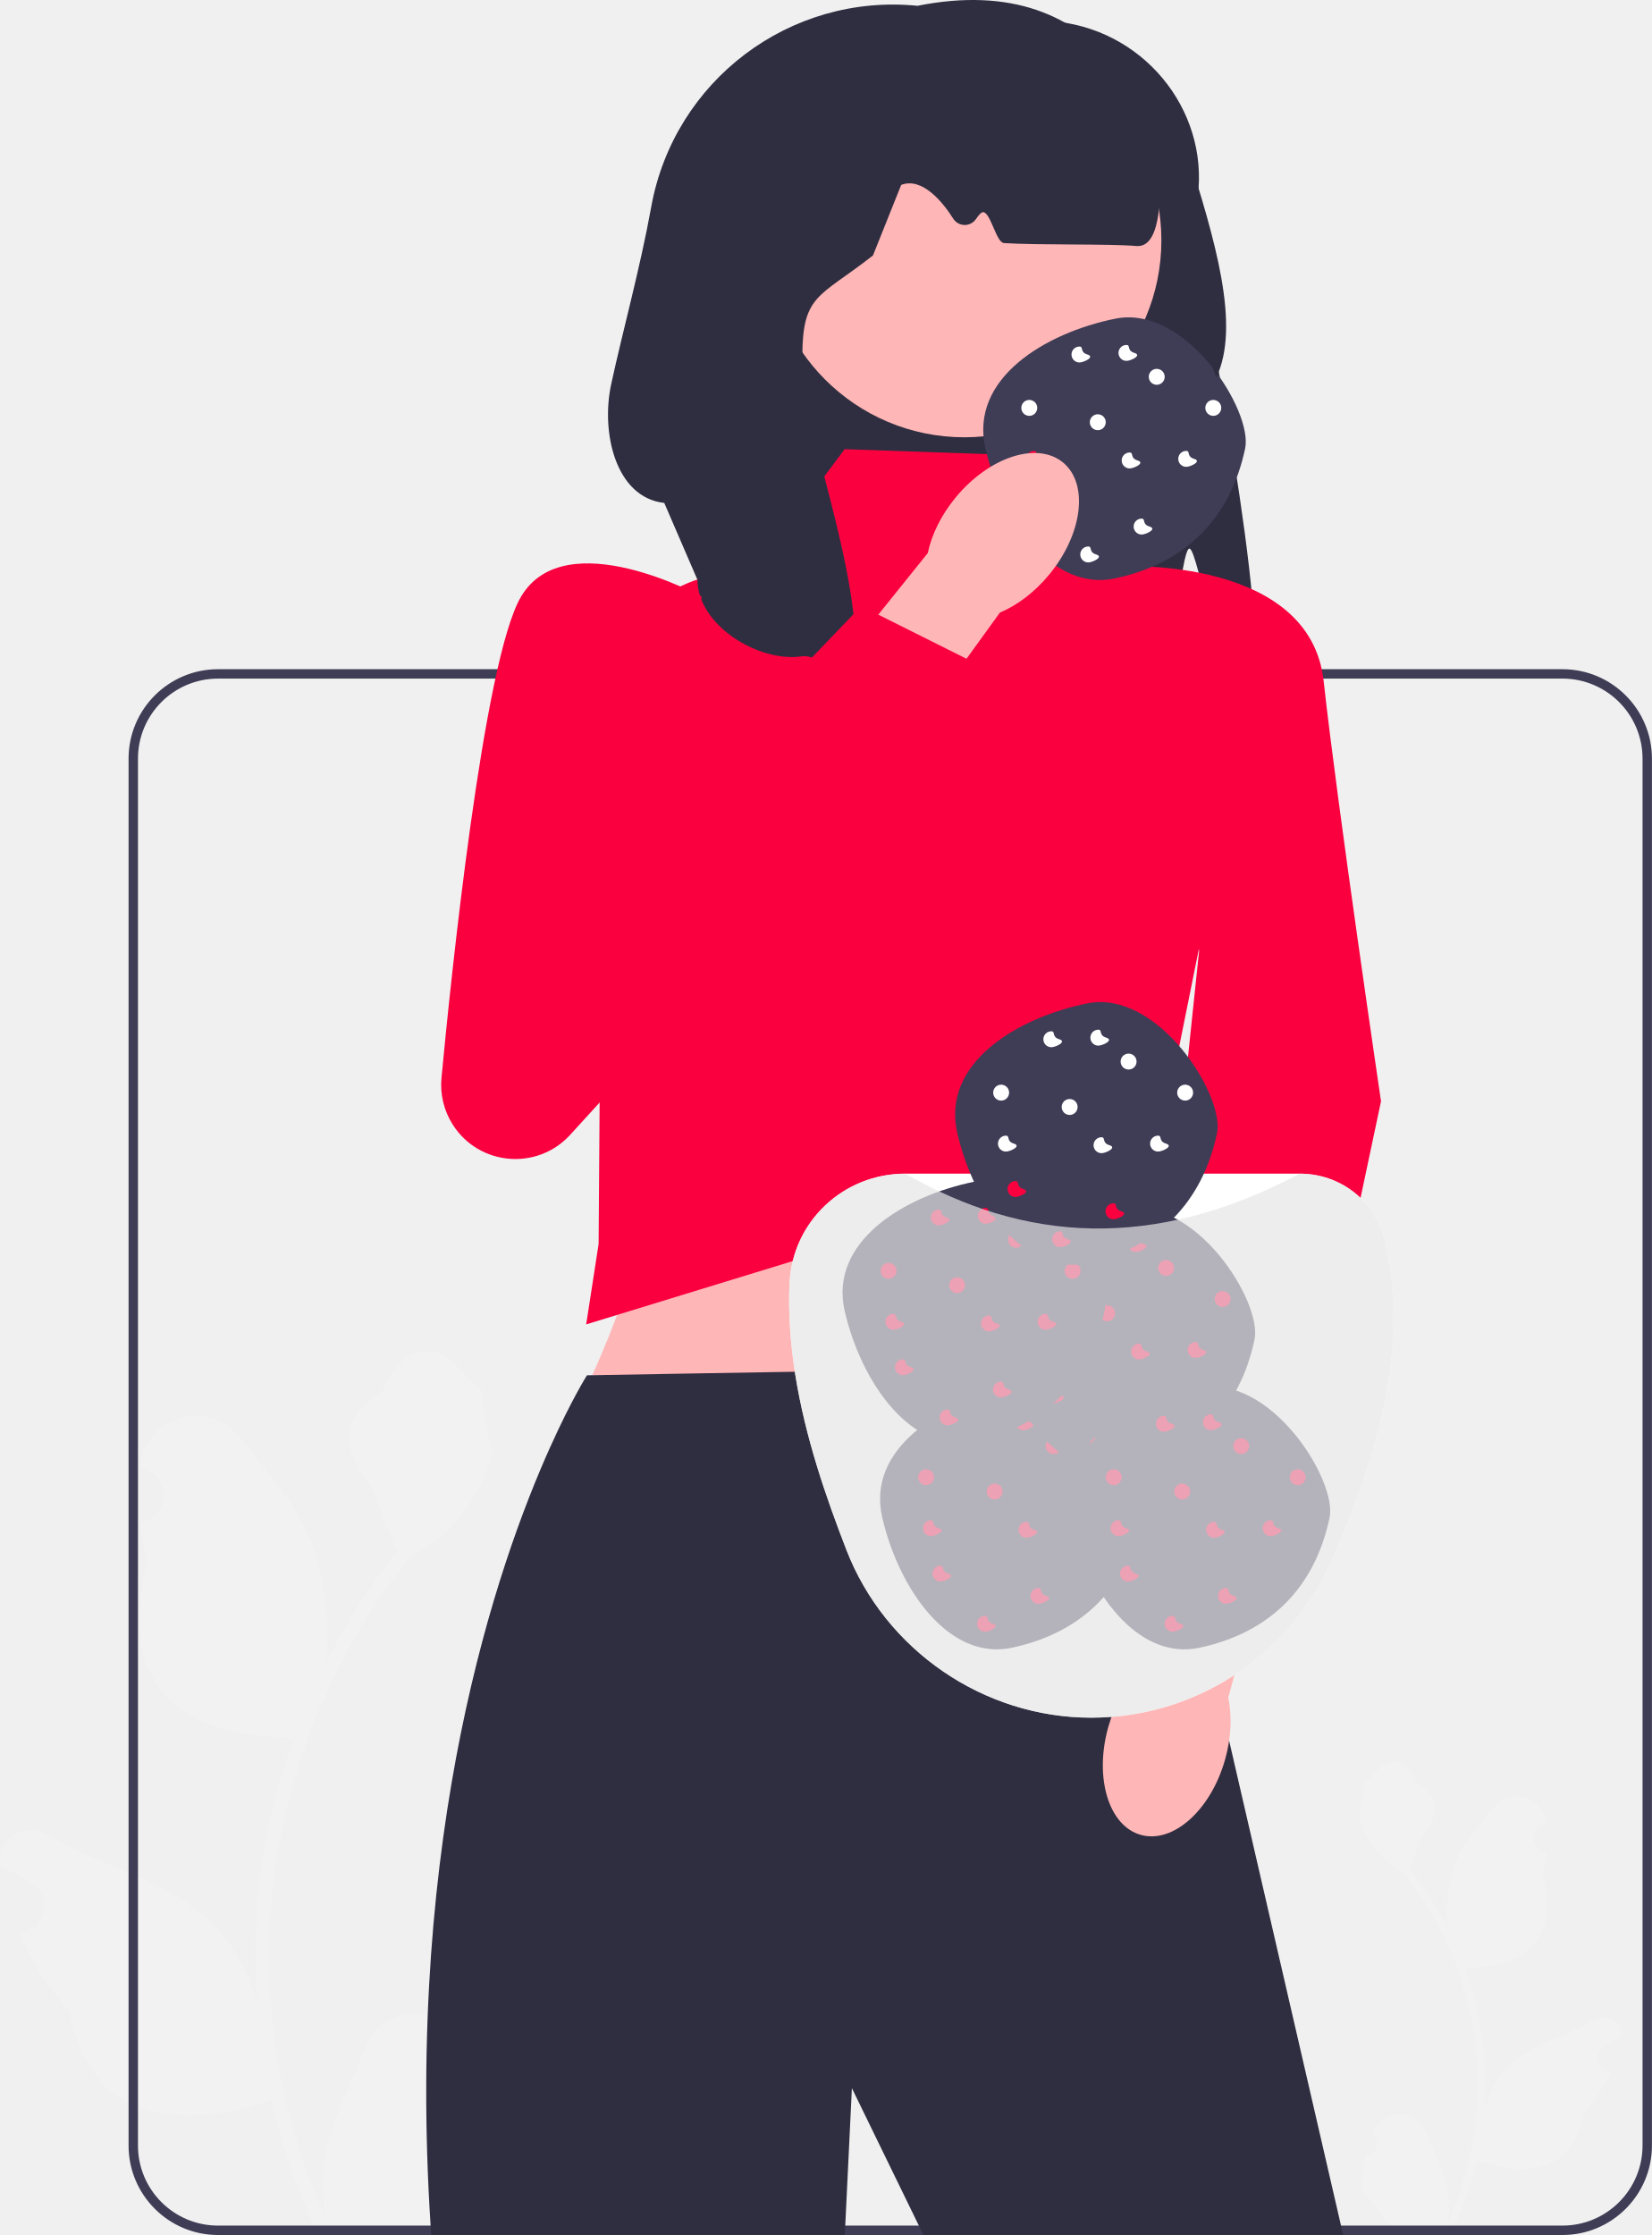
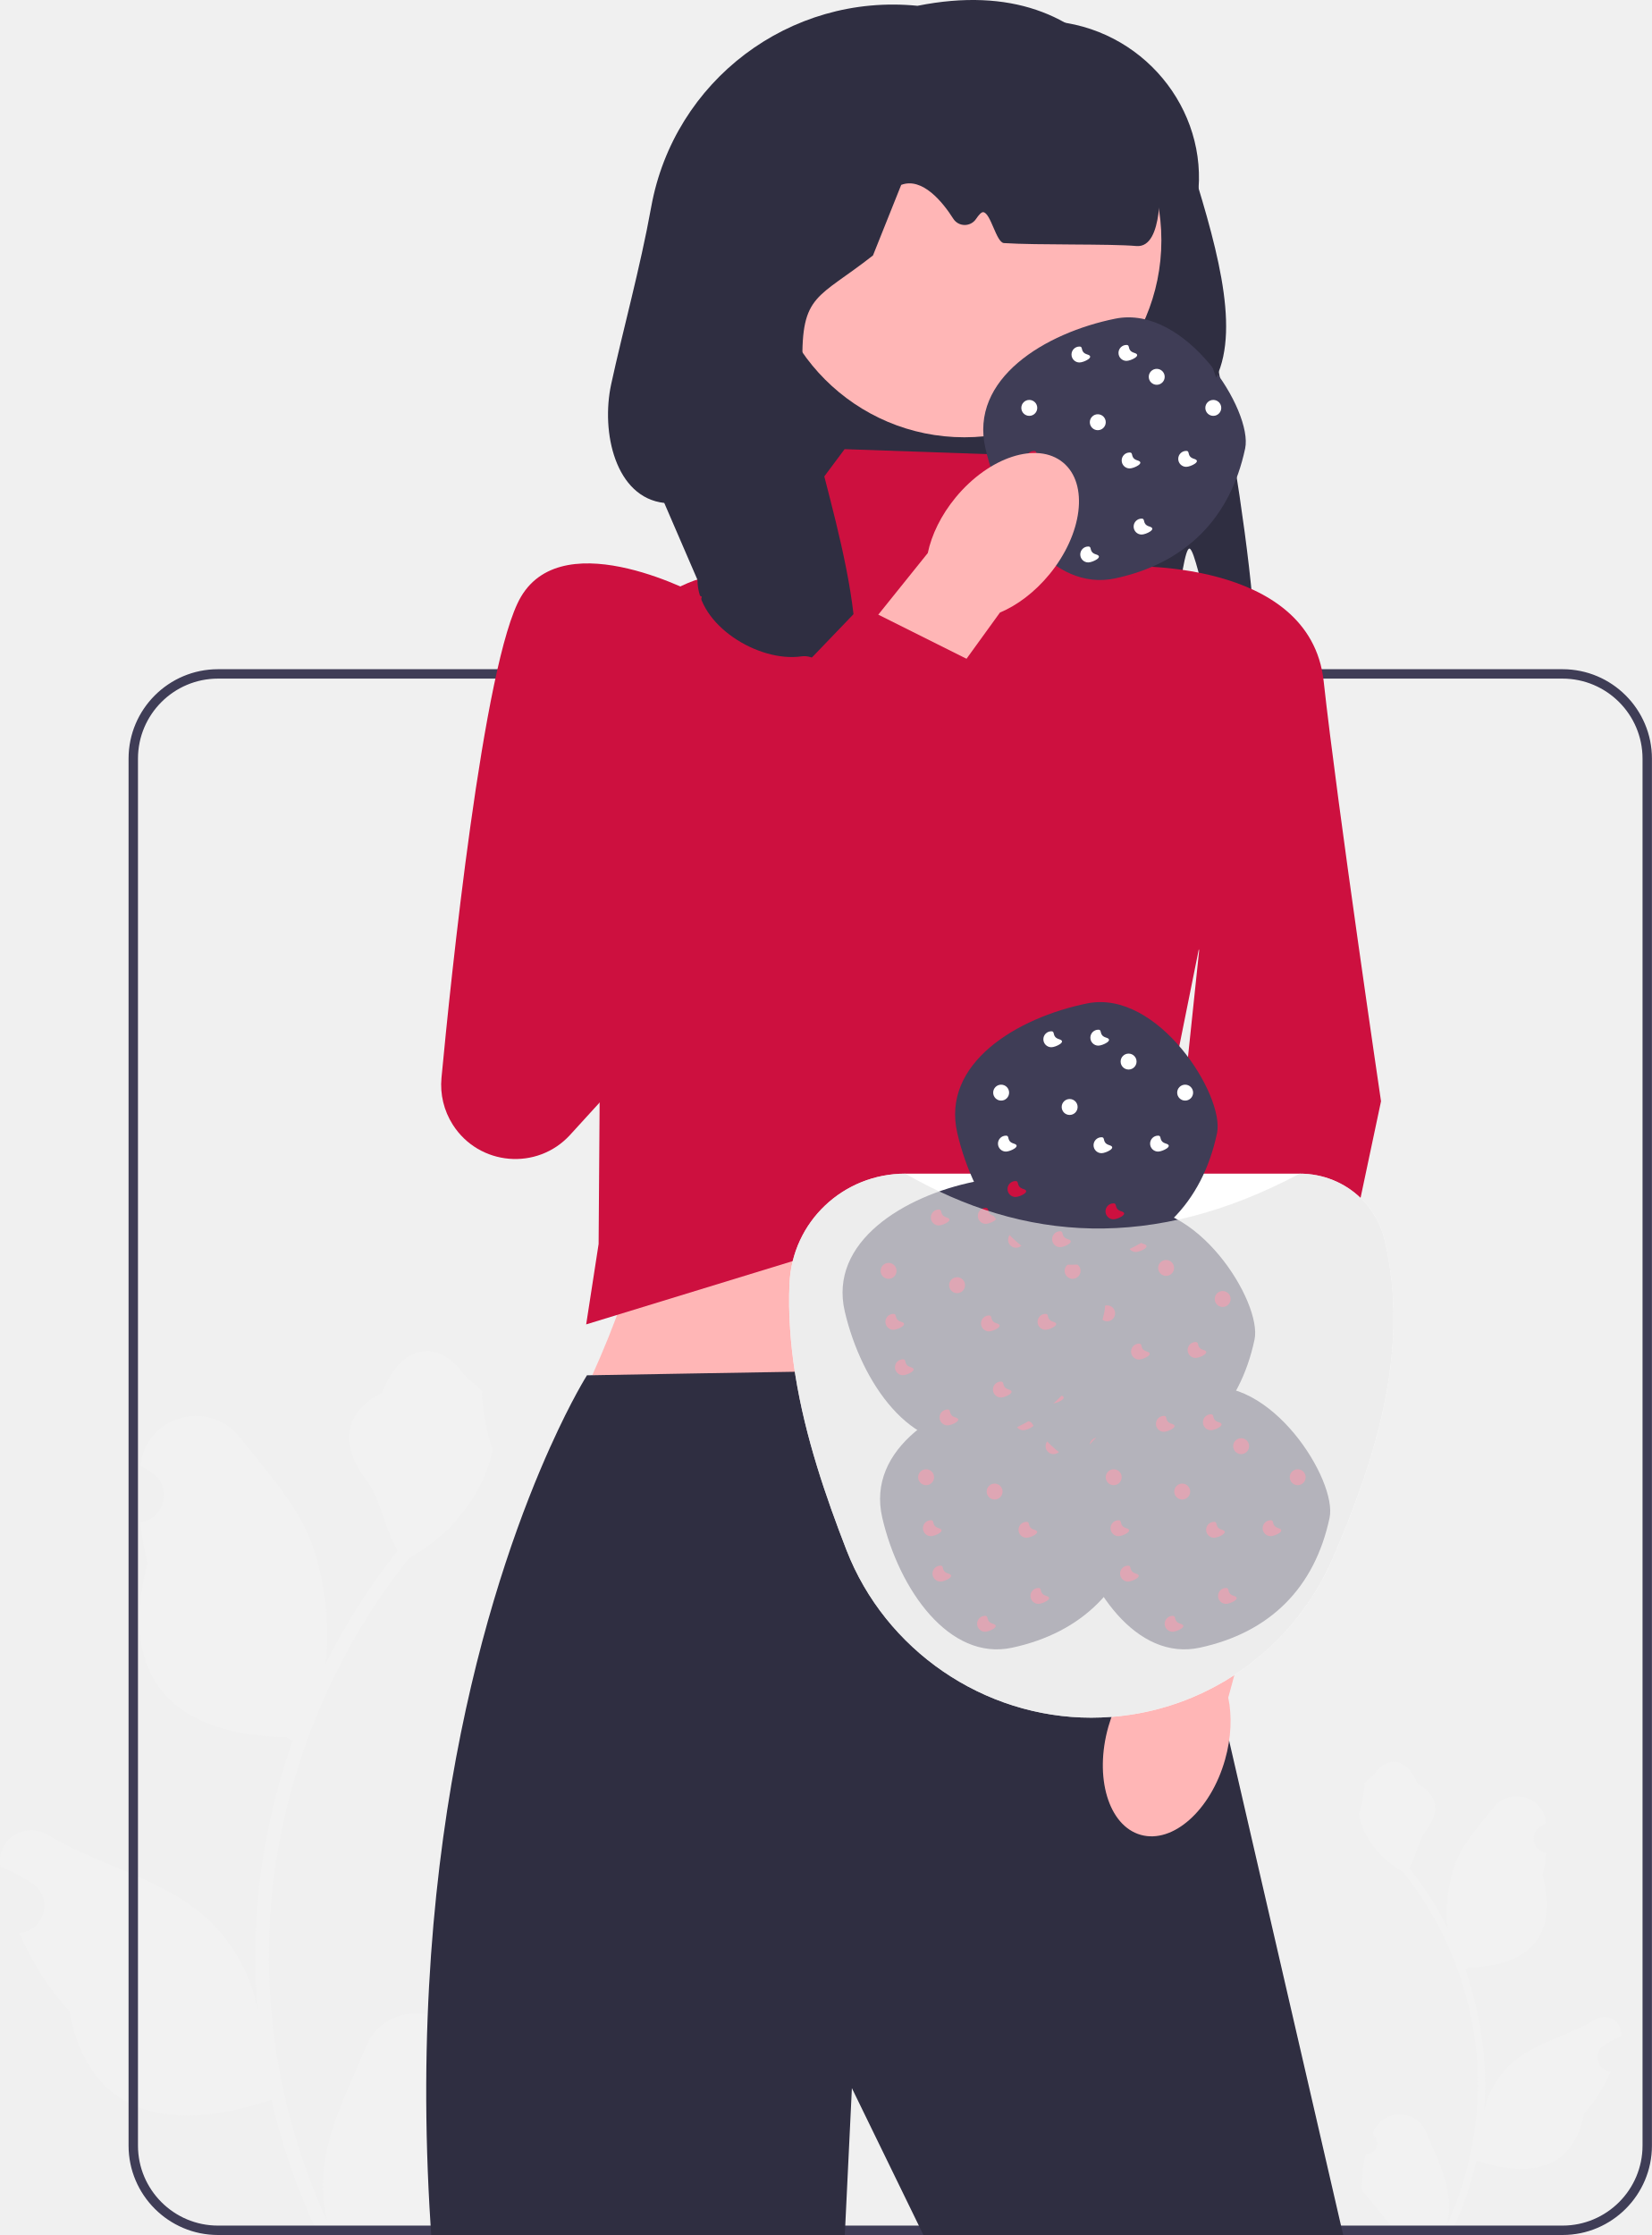
<svg xmlns="http://www.w3.org/2000/svg" width="351.345" height="475.322" viewBox="0 0 351.345 475.322">
  <path d="M290.516,458.106c2.066,.129,3.208-2.437,1.645-3.933l-.155-.618c.02-.05,.041-.099,.062-.148,2.089-4.982,9.17-4.947,11.241,.042,1.839,4.428,4.179,8.864,4.756,13.546,.258,2.067,.142,4.172-.316,6.2,4.308-9.411,6.575-19.687,6.575-30.021,0-2.597-.142-5.193-.433-7.783-.239-2.119-.568-4.224-.995-6.31-2.306-11.277-7.299-22.018-14.5-30.99-3.462-1.892-6.349-4.851-8.093-8.397-.626-1.279-1.117-2.655-1.35-4.056,.394,.052,1.486-5.949,1.188-6.317,.549-.833,1.532-1.247,2.131-2.06,2.982-4.043,7.091-3.337,9.236,2.157,4.582,2.313,4.627,6.148,1.815,9.837-1.789,2.347-2.035,5.522-3.604,8.035,.162,.207,.329,.407,.491,.614,2.961,3.798,5.522,7.88,7.681,12.169-.61-4.766,.291-10.508,1.826-14.21,1.748-4.217,5.025-7.769,7.91-11.415,3.466-4.379,10.573-2.468,11.184,3.083,.006,.054,.012,.107,.017,.161-.429,.242-.848,.499-1.259,.77-2.339,1.547-1.531,5.174,1.241,5.602l.063,.01c-.155,1.544-.42,3.074-.807,4.579,3.702,14.316-4.29,19.53-15.701,19.764-.252,.129-.497,.258-.749,.381,1.156,3.255,2.08,6.594,2.764,9.979,.614,2.99,1.04,6.013,1.279,9.049,.297,3.83,.271,7.68-.052,11.503l.019-.136c.82-4.211,3.107-8.145,6.427-10.87,4.946-4.063,11.933-5.559,17.268-8.824,2.568-1.572,5.859,.459,5.411,3.437l-.022,.143c-.794,.323-1.569,.698-2.319,1.117-.429,.242-.848,.499-1.259,.77-2.339,1.547-1.531,5.174,1.241,5.602l.063,.01c.045,.006,.084,.013,.129,.019-1.363,3.236-3.262,6.239-5.639,8.829-2.315,12.497-12.256,13.683-22.89,10.044h-.006c-1.163,5.064-2.861,10.011-5.044,14.726h-18.02c-.065-.2-.123-.407-.181-.607,1.666,.103,3.346,.006,4.986-.297-1.337-1.641-2.674-3.294-4.011-4.935-.032-.032-.058-.065-.084-.097-.678-.84-1.363-1.673-2.041-2.512l-0-.001c-.042-2.578,.267-5.147,.879-7.64l.001-0,0-0Z" fill="#f2f2f2" />
  <path d="M101.891,443.981c-3.88,.243-6.024-4.577-3.088-7.386l.292-1.161c-.038-.093-.077-.186-.116-.279-3.923-9.355-17.22-9.291-21.11,.078-3.453,8.316-7.848,16.645-8.931,25.437-.485,3.881-.267,7.835,.594,11.644-8.09-17.672-12.347-36.969-12.347-56.375,0-4.876,.267-9.752,.813-14.615,.449-3.978,1.067-7.932,1.868-11.85,4.33-21.177,13.706-41.347,27.229-58.194,6.501-3.554,11.923-9.109,15.197-15.768,1.176-2.402,2.098-4.985,2.535-7.617-.74,.097-2.79-11.171-2.232-11.862-1.031-1.565-2.876-2.342-4.003-3.869-5.6-7.593-13.316-6.267-17.344,4.051-8.605,4.343-8.688,11.545-3.408,18.472,3.359,4.407,3.821,10.37,6.768,15.088-.303,.388-.619,.764-.922,1.152-5.56,7.132-10.37,14.798-14.424,22.851,1.146-8.95-.546-19.733-3.43-26.684-3.283-7.92-9.436-14.589-14.855-21.436-6.509-8.224-19.855-4.635-21.002,5.79-.011,.101-.022,.202-.033,.303,.805,.454,1.593,.936,2.364,1.446,4.393,2.906,2.875,9.716-2.331,10.519l-.118,.018c.291,2.899,.788,5.773,1.516,8.599-6.951,26.883,8.056,36.675,29.485,37.114,.473,.243,.934,.485,1.407,.716-2.171,6.113-3.906,12.384-5.191,18.739-1.152,5.616-1.953,11.292-2.402,16.993-.558,7.192-.509,14.421,.097,21.602l-.036-.255c-1.54-7.908-5.834-15.295-12.068-20.413-9.287-7.629-22.408-10.438-32.428-16.571-4.823-2.952-11.003,.863-10.162,6.454l.041,.268c1.492,.606,2.947,1.31,4.354,2.098,.805,.454,1.593,.936,2.364,1.446,4.393,2.906,2.875,9.716-2.331,10.519l-.118,.018c-.085,.012-.158,.024-.242,.037,2.559,6.076,6.125,11.716,10.588,16.58,4.347,23.468,23.015,25.695,42.985,18.86h.012c2.183,9.509,5.373,18.8,9.473,27.654h33.84c.121-.376,.23-.764,.34-1.14-3.129,.194-6.283,.012-9.364-.558,2.511-3.081,5.021-6.186,7.532-9.267,.061-.061,.109-.121,.158-.182,1.274-1.577,2.559-3.141,3.833-4.718l.001-.002c.08-4.84-.5-9.665-1.65-14.347l-.001-.001-0-0Z" fill="#f2f2f2" />
  <path d="M225.045,143.572c0-.23-.01-.45-.02-.68,0-.19-.01-.38-.02-.57h-11.13c-.26,.27-.52,.52-.79,.74-.12,.11-.25,.21-.37,.3-.09,.08-.18,.14-.27,.2-.25,.17-.49,.32-.74,.44-.09,.05-.18,.09-.27,.12-.22,.1-.44,.16-.66,.2h14.28c0-.25,0-.5-.01-.75Zm-22.17,.25c-.35-.02-.69-.05-1.04-.07-1.11-.08-2.24-.15-3.37-.23-.57-.04-1.13-.07-1.69-.11-.06,0-.11-.02-.17-.04-.03-.02-.06-.03-.09-.06-.06-.03-.13-.09-.19-.16-.06-.06-.12-.14-.18-.22-.05-.07-.11-.16-.16-.24-.07-.12-.13-.24-.2-.37h-4.07c-.06,.11-.12,.2-.17,.28l-.02,.02c-.05,.07-.1,.14-.15,.19-.12,.13-.23,.2-.34,.19-.21-.02-.42-.04-.62-.09-.08-.01-.15-.03-.23-.05-.07-.02-.15-.04-.22-.06-.16-.05-.32-.11-.47-.17-.04-.02-.08-.03-.12-.05-.17-.08-.34-.16-.51-.26h-12.62c-.49,.65-.94,1.32-1.37,2h34.73c-2.03-.18-4.33-.34-6.73-.5Zm22.17-.25c0-.23-.01-.45-.02-.68,0-.19-.01-.38-.02-.57h-11.13c-.26,.27-.52,.52-.79,.74-.12,.11-.25,.21-.37,.3-.09,.08-.18,.14-.27,.2-.25,.17-.49,.32-.74,.44-.09,.05-.18,.09-.27,.12-.22,.1-.44,.16-.66,.2h14.28c0-.25,0-.5-.01-.75Zm-22.17,.25c-.35-.02-.69-.05-1.04-.07-1.11-.08-2.24-.15-3.37-.23-.57-.04-1.13-.07-1.69-.11-.06,0-.11-.02-.17-.04-.03-.02-.06-.03-.09-.06-.06-.03-.13-.09-.19-.16-.06-.06-.12-.14-.18-.22-.05-.07-.11-.16-.16-.24-.07-.12-.13-.24-.2-.37h-4.07c-.06,.11-.12,.2-.17,.28l-.02,.02c-.05,.07-.1,.14-.15,.19-.12,.13-.23,.2-.34,.19-.21-.02-.42-.04-.62-.09-.08-.01-.15-.03-.23-.05-.07-.02-.15-.04-.22-.06-.16-.05-.32-.11-.47-.17-.04-.02-.08-.03-.12-.05-.17-.08-.34-.16-.51-.26h-12.62c-.49,.65-.94,1.32-1.37,2h34.73c-2.03-.18-4.33-.34-6.73-.5Zm129.45-1.5H46.365c-10.49,0-19.02,8.53-19.02,19.02V456.302c0,10.49,8.53,19.02,19.02,19.02H332.325c10.49,0,19.02-8.53,19.02-19.02V161.342c0-10.49-8.53-19.02-19.02-19.02Zm17.02,313.98c0,9.39-7.63,17.02-17.02,17.02H46.365c-9.39,0-17.02-7.63-17.02-17.02V161.342c0-9.39,7.63-17.02,17.02-17.02H332.325c9.39,0,17.02,7.63,17.02,17.02V456.302ZM202.875,143.822c-.35-.02-.69-.05-1.04-.07-1.11-.08-2.24-.15-3.37-.23-.57-.04-1.13-.07-1.69-.11-.06,0-.11-.02-.17-.04-.03-.02-.06-.03-.09-.06-.06-.03-.13-.09-.19-.16-.06-.06-.12-.14-.18-.22-.05-.07-.11-.16-.16-.24-.07-.12-.13-.24-.2-.37h-4.07c-.06,.11-.12,.2-.17,.28l-.02,.02c-.05,.07-.1,.14-.15,.19-.12,.13-.23,.2-.34,.19-.21-.02-.42-.04-.62-.09-.08-.01-.15-.03-.23-.05-.07-.02-.15-.04-.22-.06-.16-.05-.32-.11-.47-.17-.04-.02-.08-.03-.12-.05-.17-.08-.34-.16-.51-.26h-12.62c-.49,.65-.94,1.32-1.37,2h34.73c-2.03-.18-4.33-.34-6.73-.5Zm22.17-.25c0-.23-.01-.45-.02-.68,0-.19-.01-.38-.02-.57h-11.13c-.26,.27-.52,.52-.79,.74-.12,.11-.25,.21-.37,.3-.09,.08-.18,.14-.27,.2-.25,.17-.49,.32-.74,.44-.09,.05-.18,.09-.27,.12-.22,.1-.44,.16-.66,.2h14.28c0-.25,0-.5-.01-.75Zm-22.17,.25c-.35-.02-.69-.05-1.04-.07-1.11-.08-2.24-.15-3.37-.23-.57-.04-1.13-.07-1.69-.11-.06,0-.11-.02-.17-.04-.03-.02-.06-.03-.09-.06-.06-.03-.13-.09-.19-.16-.06-.06-.12-.14-.18-.22-.05-.07-.11-.16-.16-.24-.07-.12-.13-.24-.2-.37h-4.07c-.06,.11-.12,.2-.17,.28l-.02,.02c-.05,.07-.1,.14-.15,.19-.12,.13-.23,.2-.34,.19-.21-.02-.42-.04-.62-.09-.08-.01-.15-.03-.23-.05-.07-.02-.15-.04-.22-.06-.16-.05-.32-.11-.47-.17-.04-.02-.08-.03-.12-.05-.17-.08-.34-.16-.51-.26h-12.62c-.49,.65-.94,1.32-1.37,2h34.73c-2.03-.18-4.33-.34-6.73-.5Zm22.17-.25c0-.23-.01-.45-.02-.68,0-.19-.01-.38-.02-.57h-11.13c-.26,.27-.52,.52-.79,.74-.12,.11-.25,.21-.37,.3-.09,.08-.18,.14-.27,.2-.25,.17-.49,.32-.74,.44-.09,.05-.18,.09-.27,.12-.22,.1-.44,.16-.66,.2h14.28c0-.25,0-.5-.01-.75Z" fill="#3f3d56" />
  <path d="M266.984,144.485c-7.98,2.927-11.973-27.133-13.964-27.804-1.851-.624-4.139,29.869-5.985,29.268-44.666-14.554-63.244-49.903-101.765-39.927-10.764-34.071-7.673-71.054,3.99-81.95C167.443-.103,202.64,.73,226.882,4.896c18.957,3.258,31.723,21.75,27.218,40.45-.303,1.26-1.514,2.448-1.121,3.603,1.681,4.937,15.464,72.574,14.005,95.536Z" fill="#2f2e41" />
  <circle cx="205.117" cy="51.106" r="41.893" fill="#ffb6b6" />
  <path d="M243.24,292.487H125.965c9.83-21.934,15.873-42.824,6.426-59.441l110.849-6.426c-5.539,22.431-6.216,44.445,0,65.867Z" fill="#ffb6b6" />
  <path d="M285.685,475.322h-89.29l-.97-2-14.24-29.23-1.41,29.23-.1,2H91.715c-.04-.67-.09-1.34-.13-2-5.42-83.65,14.07-140.35,25.5-165.72l.01-.01c4.49-9.98,7.75-15.11,7.75-15.11l1.13-.01h.01l22.83-.4h.01l20.22-.34,15.28-.25,6.13-.11h.01l3.84-.06,19.09-.33,17.05-.29,12.24-.2h.34l1.82,7.85v.01l.07,.35v.01l.31,1.29,.01,.04,.62,2.71v.02l.04,.15v.01l.15,.65,.01,.03,1.44,6.23,2.33,10.13,3.07,13.25,3.87,16.82,1.96,8.47,2.69,11.67,23.8,103.14,.47,2Z" fill="#2f2e41" />
-   <path d="M226.309,97.151l-46.671-1.628-18.448,24.739-9.707,2.108c-14.551,3.16-24.533,16.58-23.374,31.425l-.792,110.764-2.644,17.102,121.739-37.309,22.841-113.357-32.546-11.692-10.398-22.151Z" fill="#fa003f" />
+   <path d="M226.309,97.151l-46.671-1.628-18.448,24.739-9.707,2.108c-14.551,3.16-24.533,16.58-23.374,31.425l-.792,110.764-2.644,17.102,121.739-37.309,22.841-113.357-32.546-11.692-10.398-22.151Z" fill="#cd103f" />
  <path d="M235.739,367.205c1.338-4.712,3.63-8.732,6.358-11.599l9.912-45.696,21.606,5.353-12.381,45.778c.814,3.873,.651,8.497-.687,13.209-3.057,10.765-11.089,17.915-17.939,15.97-6.851-1.945-9.926-12.249-6.869-23.015v-0Z" fill="#ffb6b6" />
-   <path d="M238.728,120.446s39.892-2.032,42.797,24.422c2.905,26.454,12.198,89.34,12.198,89.34l-21.541,101.694-30.717-4.269,13.574-129.445-16.311-81.743Z" fill="#fa003f" />
+   <path d="M238.728,120.446s39.892-2.032,42.797,24.422c2.905,26.454,12.198,89.34,12.198,89.34l-21.541,101.694-30.717-4.269,13.574-129.445-16.311-81.743Z" fill="#cd103f" />
  <g>
    <path d="M264.826,95.386c-3.174,14.917-12.705,24.406-27.615,27.615-13.384,2.88-24.057-12.367-27.615-27.615-3.466-14.852,12.666-24.591,27.615-27.615,15.078-3.049,29.309,19.652,27.615,27.615Z" fill="#3f3d56" />
    <circle cx="218.915" cy="86.746" r="1.694" fill="#fff" />
    <circle cx="258.05" cy="86.746" r="1.694" fill="#fff" />
    <circle cx="233.485" cy="89.796" r="1.694" fill="#fff" />
    <circle cx="246.021" cy="80.139" r="1.694" fill="#fff" />
    <path d="M231.282,75.395c1.694,.508-.758,1.694-1.694,1.694s-1.694-.758-1.694-1.694,.758-1.694,1.694-1.694,0,1.186,1.694,1.694Z" fill="#fff" />
    <path d="M241.955,97.928c1.694,.508-.758,1.694-1.694,1.694s-1.694-.758-1.694-1.694,.758-1.694,1.694-1.694,0,1.186,1.694,1.694Z" fill="#fff" />
    <path d="M241.278,75.056c1.694,.508-.758,1.694-1.694,1.694s-1.694-.758-1.694-1.694,.758-1.694,1.694-1.694,0,1.186,1.694,1.694Z" fill="#fff" />
    <path d="M244.497,111.989c1.694,.508-.758,1.694-1.694,1.694s-1.694-.758-1.694-1.694,.758-1.694,1.694-1.694,0,1.186,1.694,1.694Z" fill="#fff" />
-     <path d="M223.658,107.245c1.694,.508-.758,1.694-1.694,1.694s-1.694-.758-1.694-1.694,.758-1.694,1.694-1.694,0,1.186,1.694,1.694Z" fill="#fa003f" />
+     <path d="M223.658,107.245c1.694,.508-.758,1.694-1.694,1.694s-1.694-.758-1.694-1.694,.758-1.694,1.694-1.694,0,1.186,1.694,1.694Z" fill="#cd103f" />
    <path d="M253.984,97.589c1.694,.508-.758,1.694-1.694,1.694s-1.694-.758-1.694-1.694,.758-1.694,1.694-1.694,0,1.186,1.694,1.694Z" fill="#fff" />
-     <path d="M221.625,97.589c1.694,.508-.758,1.694-1.694,1.694s-1.694-.758-1.694-1.694,.758-1.694,1.694-1.694,0,1.186,1.694,1.694Z" fill="#fa003f" />
+     <path d="M221.625,97.589c1.694,.508-.758,1.694-1.694,1.694s-1.694-.758-1.694-1.694,.758-1.694,1.694-1.694,0,1.186,1.694,1.694Z" fill="#cd103f" />
    <path d="M233.146,117.919c1.694,.508-.758,1.694-1.694,1.694s-1.694-.758-1.694-1.694,.758-1.694,1.694-1.694,0,1.186,1.694,1.694Z" fill="#fff" />
  </g>
  <path d="M223.152,122.2c-3.116,3.78-6.827,6.542-10.477,8.074l-27.41,37.882-17.644-13.57,29.705-36.967c.808-3.874,2.812-8.045,5.928-11.824,7.119-8.635,17.344-11.962,22.839-7.432,5.495,4.53,4.179,15.202-2.94,23.837l-0,0Z" fill="#ffb6b6" />
  <path d="M181.219,148.876c4.535-22.387-10.223-54.79-10.547-71.554-.288-14.916,3.282-13.767,15-23l6-15c4.508-1.71,8.859,3.694,11.068,7.176,1.128,1.778,3.677,1.803,4.856,.059,.573-.847,1.126-1.463,1.511-1.436,1.609,.113,2.771,6.464,4.415,6.574,6.915,.464,22.583,.131,28.15,.626,6.067,.54,4.69-14.352,5.338-13.186,5.059,9.105,2.335-2.814-4.202-7.81l9.726,.996c5.807,18.526,11.419,36.921,6.138,48l-9.683-27.221c0-27.544-13.949-59.847-53.847-51.867h-0c-27.154-2.715-51.787,15.923-56.638,42.777-2.359,13.061-6.027,26.227-8.514,37.697-2.216,10.221,.896,24.1,11.29,25.255l7.064,16.359c0,9.596,12.937,17.607,22.154,16.268,4.736-.688,10.239,7.68,10.846,9.732l-.125-.446Z" fill="#2f2e41" />
  <g>
    <path d="M294.515,263.772c-.84-3.54-2.65-6.63-5.14-9l-.01-.01c-3.35-3.23-7.94-5.16-12.94-5.16h-83.86c-13.26,0-24.09,10.27-24.65,23.4-.15,3.24-.09,6.46,.13,9.67,.19,3.05,.55,6.07,1,9.06,.04,.25,.07,.5,.12,.75v.01c2.12,13.22,6.49,25.87,10.86,37.14,8.27,21.33,29.19,35.67,52.08,35.67,1.45,0,2.88-.06,4.3-.17h.01c7.94-.6,15.52-2.91,22.31-6.62,1.31-.7,2.57-1.45,3.8-2.27,0,0,.01,0,.01-.01,9.1-5.92,16.47-14.49,20.97-24.93,8.59-19.94,16.63-43.57,11.01-67.53Z" fill="#fff" />
    <g>
      <path d="M242.883,322.804c-3.174,14.917-12.705,24.406-27.615,27.615-13.384,2.88-24.057-12.367-27.615-27.615-3.466-14.852,12.666-24.591,27.615-27.615,15.078-3.049,29.309,19.652,27.615,27.615Z" fill="#3f3d56" />
-       <circle cx="196.971" cy="314.164" r="1.694" fill="#fa003f" />
-       <circle cx="236.106" cy="314.164" r="1.694" fill="#fa003f" />
-       <circle cx="211.541" cy="317.213" r="1.694" fill="#fa003f" />
-       <circle cx="224.077" cy="307.556" r="1.694" fill="#fa003f" />
-       <path d="M209.338,302.813c1.694,.508-.758,1.694-1.694,1.694s-1.694-.758-1.694-1.694,.758-1.694,1.694-1.694,0,1.186,1.694,1.694Z" fill="#fa003f" />
-       <path d="M220.012,325.345c1.694,.508-.758,1.694-1.694,1.694s-1.694-.758-1.694-1.694,.758-1.694,1.694-1.694,0,1.186,1.694,1.694Z" fill="#fa003f" />
-       <path d="M219.334,302.474c1.694,.508-.758,1.694-1.694,1.694s-1.694-.758-1.694-1.694,.758-1.694,1.694-1.694,0,1.186,1.694,1.694Z" fill="#fa003f" />
-       <path d="M222.553,339.407c1.694,.508-.758,1.694-1.694,1.694s-1.694-.758-1.694-1.694,.758-1.694,1.694-1.694,0,1.186,1.694,1.694Z" fill="#fa003f" />
-       <path d="M201.715,334.663c1.694,.508-.758,1.694-1.694,1.694s-1.694-.758-1.694-1.694,.758-1.694,1.694-1.694,0,1.186,1.694,1.694Z" fill="#fa003f" />
-       <path d="M232.04,325.006c1.694,.508-.758,1.694-1.694,1.694s-1.694-.758-1.694-1.694,.758-1.694,1.694-1.694,0,1.186,1.694,1.694Z" fill="#fa003f" />
-       <path d="M199.682,325.006c1.694,.508-.758,1.694-1.694,1.694s-1.694-.758-1.694-1.694,.758-1.694,1.694-1.694,0,1.186,1.694,1.694Z" fill="#fa003f" />
-       <path d="M211.202,345.336c1.694,.508-.758,1.694-1.694,1.694s-1.694-.758-1.694-1.694,.758-1.694,1.694-1.694,0,1.186,1.694,1.694Z" fill="#fa003f" />
+       <circle cx="196.971" cy="314.164" r="1.694" fill="#cd103f" />
+       <circle cx="236.106" cy="314.164" r="1.694" fill="#cd103f" />
+       <circle cx="211.541" cy="317.213" r="1.694" fill="#cd103f" />
+       <circle cx="224.077" cy="307.556" r="1.694" fill="#cd103f" />
+       <path d="M209.338,302.813c1.694,.508-.758,1.694-1.694,1.694s-1.694-.758-1.694-1.694,.758-1.694,1.694-1.694,0,1.186,1.694,1.694Z" fill="#cd103f" />
+       <path d="M220.012,325.345c1.694,.508-.758,1.694-1.694,1.694s-1.694-.758-1.694-1.694,.758-1.694,1.694-1.694,0,1.186,1.694,1.694Z" fill="#cd103f" />
+       <path d="M219.334,302.474c1.694,.508-.758,1.694-1.694,1.694s-1.694-.758-1.694-1.694,.758-1.694,1.694-1.694,0,1.186,1.694,1.694Z" fill="#cd103f" />
+       <path d="M222.553,339.407c1.694,.508-.758,1.694-1.694,1.694s-1.694-.758-1.694-1.694,.758-1.694,1.694-1.694,0,1.186,1.694,1.694Z" fill="#cd103f" />
+       <path d="M201.715,334.663c1.694,.508-.758,1.694-1.694,1.694s-1.694-.758-1.694-1.694,.758-1.694,1.694-1.694,0,1.186,1.694,1.694Z" fill="#cd103f" />
+       <path d="M232.04,325.006c1.694,.508-.758,1.694-1.694,1.694s-1.694-.758-1.694-1.694,.758-1.694,1.694-1.694,0,1.186,1.694,1.694Z" fill="#cd103f" />
+       <path d="M199.682,325.006c1.694,.508-.758,1.694-1.694,1.694s-1.694-.758-1.694-1.694,.758-1.694,1.694-1.694,0,1.186,1.694,1.694Z" fill="#cd103f" />
+       <path d="M211.202,345.336c1.694,.508-.758,1.694-1.694,1.694s-1.694-.758-1.694-1.694,.758-1.694,1.694-1.694,0,1.186,1.694,1.694Z" fill="#cd103f" />
    </g>
    <g>
      <path d="M266.821,284.901c-3.174,14.917-12.705,24.406-27.615,27.615-13.384,2.88-24.057-12.367-27.615-27.615-3.466-14.852,12.666-24.591,27.615-27.615,15.078-3.049,29.309,19.652,27.615,27.615Z" fill="#3f3d56" />
-       <circle cx="220.91" cy="276.261" r="1.694" fill="#fa003f" />
-       <circle cx="260.045" cy="276.261" r="1.694" fill="#fa003f" />
-       <circle cx="235.479" cy="279.31" r="1.694" fill="#fa003f" />
-       <circle cx="248.016" cy="269.654" r="1.694" fill="#fa003f" />
-       <path d="M233.277,264.91c1.694,.508-.758,1.694-1.694,1.694s-1.694-.758-1.694-1.694,.758-1.694,1.694-1.694,0,1.186,1.694,1.694Z" fill="#fa003f" />
-       <path d="M243.95,287.442c1.694,.508-.758,1.694-1.694,1.694s-1.694-.758-1.694-1.694,.758-1.694,1.694-1.694,0,1.186,1.694,1.694Z" fill="#fa003f" />
-       <path d="M243.273,264.571c1.694,.508-.758,1.694-1.694,1.694s-1.694-.758-1.694-1.694,.758-1.694,1.694-1.694,0,1.186,1.694,1.694Z" fill="#fa003f" />
-       <path d="M246.491,301.504c1.694,.508-.758,1.694-1.694,1.694s-1.694-.758-1.694-1.694,.758-1.694,1.694-1.694,0,1.186,1.694,1.694Z" fill="#fa003f" />
-       <path d="M225.653,296.76c1.694,.508-.758,1.694-1.694,1.694s-1.694-.758-1.694-1.694,.758-1.694,1.694-1.694,0,1.186,1.694,1.694Z" fill="#fa003f" />
-       <path d="M255.979,287.103c1.694,.508-.758,1.694-1.694,1.694s-1.694-.758-1.694-1.694,.758-1.694,1.694-1.694,0,1.186,1.694,1.694Z" fill="#fa003f" />
-       <path d="M223.62,287.103c1.694,.508-.758,1.694-1.694,1.694s-1.694-.758-1.694-1.694,.758-1.694,1.694-1.694,0,1.186,1.694,1.694Z" fill="#fa003f" />
-       <path d="M235.141,307.433c1.694,.508-.758,1.694-1.694,1.694s-1.694-.758-1.694-1.694,.758-1.694,1.694-1.694,0,1.186,1.694,1.694Z" fill="#fa003f" />
+       <circle cx="220.91" cy="276.261" r="1.694" fill="#cd103f" />
+       <circle cx="260.045" cy="276.261" r="1.694" fill="#cd103f" />
+       <circle cx="235.479" cy="279.31" r="1.694" fill="#cd103f" />
+       <circle cx="248.016" cy="269.654" r="1.694" fill="#cd103f" />
+       <path d="M233.277,264.91c1.694,.508-.758,1.694-1.694,1.694s-1.694-.758-1.694-1.694,.758-1.694,1.694-1.694,0,1.186,1.694,1.694Z" fill="#cd103f" />
+       <path d="M243.95,287.442c1.694,.508-.758,1.694-1.694,1.694s-1.694-.758-1.694-1.694,.758-1.694,1.694-1.694,0,1.186,1.694,1.694Z" fill="#cd103f" />
+       <path d="M243.273,264.571c1.694,.508-.758,1.694-1.694,1.694s-1.694-.758-1.694-1.694,.758-1.694,1.694-1.694,0,1.186,1.694,1.694Z" fill="#cd103f" />
+       <path d="M246.491,301.504c1.694,.508-.758,1.694-1.694,1.694s-1.694-.758-1.694-1.694,.758-1.694,1.694-1.694,0,1.186,1.694,1.694Z" fill="#cd103f" />
+       <path d="M225.653,296.76c1.694,.508-.758,1.694-1.694,1.694s-1.694-.758-1.694-1.694,.758-1.694,1.694-1.694,0,1.186,1.694,1.694Z" fill="#cd103f" />
+       <path d="M255.979,287.103c1.694,.508-.758,1.694-1.694,1.694s-1.694-.758-1.694-1.694,.758-1.694,1.694-1.694,0,1.186,1.694,1.694Z" fill="#cd103f" />
+       <path d="M223.62,287.103c1.694,.508-.758,1.694-1.694,1.694s-1.694-.758-1.694-1.694,.758-1.694,1.694-1.694,0,1.186,1.694,1.694Z" fill="#cd103f" />
+       <path d="M235.141,307.433c1.694,.508-.758,1.694-1.694,1.694s-1.694-.758-1.694-1.694,.758-1.694,1.694-1.694,0,1.186,1.694,1.694Z" fill="#cd103f" />
    </g>
    <g>
      <path d="M234.903,278.916c-3.174,14.917-12.705,24.406-27.615,27.615-13.384,2.88-24.057-12.367-27.615-27.615-3.466-14.852,12.666-24.591,27.615-27.615,15.078-3.049,29.309,19.652,27.615,27.615Z" fill="#3f3d56" />
-       <circle cx="188.991" cy="270.276" r="1.694" fill="#fa003f" />
-       <circle cx="228.126" cy="270.276" r="1.694" fill="#fa003f" />
-       <circle cx="203.561" cy="273.326" r="1.694" fill="#fa003f" />
-       <circle cx="216.098" cy="263.669" r="1.694" fill="#fa003f" />
-       <path d="M201.359,258.925c1.694,.508-.758,1.694-1.694,1.694s-1.694-.758-1.694-1.694,.758-1.694,1.694-1.694,0,1.186,1.694,1.694Z" fill="#fa003f" />
-       <path d="M212.032,281.457c1.694,.508-.758,1.694-1.694,1.694s-1.694-.758-1.694-1.694,.758-1.694,1.694-1.694,0,1.186,1.694,1.694Z" fill="#fa003f" />
-       <path d="M211.354,258.586c1.694,.508-.758,1.694-1.694,1.694s-1.694-.758-1.694-1.694,.758-1.694,1.694-1.694,0,1.186,1.694,1.694Z" fill="#fa003f" />
-       <path d="M214.573,295.519c1.694,.508-.758,1.694-1.694,1.694s-1.694-.758-1.694-1.694,.758-1.694,1.694-1.694,0,1.186,1.694,1.694Z" fill="#fa003f" />
-       <path d="M193.735,290.775c1.694,.508-.758,1.694-1.694,1.694s-1.694-.758-1.694-1.694,.758-1.694,1.694-1.694,0,1.186,1.694,1.694Z" fill="#fa003f" />
-       <path d="M224.06,281.119c1.694,.508-.758,1.694-1.694,1.694s-1.694-.758-1.694-1.694,.758-1.694,1.694-1.694,0,1.186,1.694,1.694Z" fill="#fa003f" />
-       <path d="M191.702,281.119c1.694,.508-.758,1.694-1.694,1.694s-1.694-.758-1.694-1.694,.758-1.694,1.694-1.694,0,1.186,1.694,1.694Z" fill="#fa003f" />
-       <path d="M203.222,301.449c1.694,.508-.758,1.694-1.694,1.694s-1.694-.758-1.694-1.694,.758-1.694,1.694-1.694,0,1.186,1.694,1.694Z" fill="#fa003f" />
+       <circle cx="188.991" cy="270.276" r="1.694" fill="#cd103f" />
+       <circle cx="228.126" cy="270.276" r="1.694" fill="#cd103f" />
+       <circle cx="203.561" cy="273.326" r="1.694" fill="#cd103f" />
+       <circle cx="216.098" cy="263.669" r="1.694" fill="#cd103f" />
+       <path d="M201.359,258.925c1.694,.508-.758,1.694-1.694,1.694s-1.694-.758-1.694-1.694,.758-1.694,1.694-1.694,0,1.186,1.694,1.694Z" fill="#cd103f" />
+       <path d="M212.032,281.457c1.694,.508-.758,1.694-1.694,1.694s-1.694-.758-1.694-1.694,.758-1.694,1.694-1.694,0,1.186,1.694,1.694Z" fill="#cd103f" />
+       <path d="M211.354,258.586c1.694,.508-.758,1.694-1.694,1.694s-1.694-.758-1.694-1.694,.758-1.694,1.694-1.694,0,1.186,1.694,1.694Z" fill="#cd103f" />
+       <path d="M214.573,295.519c1.694,.508-.758,1.694-1.694,1.694s-1.694-.758-1.694-1.694,.758-1.694,1.694-1.694,0,1.186,1.694,1.694Z" fill="#cd103f" />
+       <path d="M193.735,290.775c1.694,.508-.758,1.694-1.694,1.694s-1.694-.758-1.694-1.694,.758-1.694,1.694-1.694,0,1.186,1.694,1.694Z" fill="#cd103f" />
+       <path d="M224.06,281.119c1.694,.508-.758,1.694-1.694,1.694s-1.694-.758-1.694-1.694,.758-1.694,1.694-1.694,0,1.186,1.694,1.694Z" fill="#cd103f" />
+       <path d="M191.702,281.119c1.694,.508-.758,1.694-1.694,1.694s-1.694-.758-1.694-1.694,.758-1.694,1.694-1.694,0,1.186,1.694,1.694Z" fill="#cd103f" />
+       <path d="M203.222,301.449c1.694,.508-.758,1.694-1.694,1.694s-1.694-.758-1.694-1.694,.758-1.694,1.694-1.694,0,1.186,1.694,1.694Z" fill="#cd103f" />
    </g>
    <g>
      <path d="M258.842,241.013c-3.174,14.917-12.705,24.406-27.615,27.615-13.384,2.88-24.057-12.367-27.615-27.615-3.466-14.852,12.666-24.591,27.615-27.615,15.078-3.049,29.309,19.652,27.615,27.615Z" fill="#3f3d56" />
      <circle cx="212.93" cy="232.373" r="1.694" fill="#fff" />
      <circle cx="252.065" cy="232.373" r="1.694" fill="#fff" />
      <circle cx="227.5" cy="235.423" r="1.694" fill="#fff" />
      <circle cx="240.037" cy="225.766" r="1.694" fill="#fff" />
      <path d="M225.297,221.022c1.694,.508-.758,1.694-1.694,1.694s-1.694-.758-1.694-1.694,.758-1.694,1.694-1.694,0,1.186,1.694,1.694Z" fill="#fff" />
      <path d="M235.971,243.555c1.694,.508-.758,1.694-1.694,1.694s-1.694-.758-1.694-1.694,.758-1.694,1.694-1.694,0,1.186,1.694,1.694Z" fill="#fff" />
      <path d="M235.293,220.683c1.694,.508-.758,1.694-1.694,1.694s-1.694-.758-1.694-1.694,.758-1.694,1.694-1.694,0,1.186,1.694,1.694Z" fill="#fff" />
-       <path d="M238.512,257.616c1.694,.508-.758,1.694-1.694,1.694s-1.694-.758-1.694-1.694,.758-1.694,1.694-1.694,0,1.186,1.694,1.694Z" fill="#fa003f" />
-       <path d="M217.674,252.872c1.694,.508-.758,1.694-1.694,1.694s-1.694-.758-1.694-1.694,.758-1.694,1.694-1.694,0,1.186,1.694,1.694Z" fill="#fa003f" />
+       <path d="M238.512,257.616c1.694,.508-.758,1.694-1.694,1.694s-1.694-.758-1.694-1.694,.758-1.694,1.694-1.694,0,1.186,1.694,1.694Z" fill="#cd103f" />
+       <path d="M217.674,252.872c1.694,.508-.758,1.694-1.694,1.694s-1.694-.758-1.694-1.694,.758-1.694,1.694-1.694,0,1.186,1.694,1.694Z" fill="#cd103f" />
      <path d="M247.999,243.216c1.694,.508-.758,1.694-1.694,1.694s-1.694-.758-1.694-1.694,.758-1.694,1.694-1.694,0,1.186,1.694,1.694Z" fill="#fff" />
      <path d="M215.641,243.216c1.694,.508-.758,1.694-1.694,1.694s-1.694-.758-1.694-1.694,.758-1.694,1.694-1.694,0,1.186,1.694,1.694Z" fill="#fff" />
-       <path d="M227.161,263.546c1.694,.508-.758,1.694-1.694,1.694s-1.694-.758-1.694-1.694,.758-1.694,1.694-1.694,0,1.186,1.694,1.694Z" fill="#fa003f" />
+       <path d="M227.161,263.546c1.694,.508-.758,1.694-1.694,1.694s-1.694-.758-1.694-1.694,.758-1.694,1.694-1.694,0,1.186,1.694,1.694Z" fill="#cd103f" />
    </g>
    <g>
      <path d="M282.78,322.804c-3.174,14.917-12.705,24.406-27.615,27.615-13.384,2.88-24.057-12.367-27.615-27.615-3.466-14.852,12.666-24.591,27.615-27.615,15.078-3.049,29.309,19.652,27.615,27.615Z" fill="#3f3d56" />
-       <circle cx="236.869" cy="314.164" r="1.694" fill="#fa003f" />
-       <circle cx="276.004" cy="314.164" r="1.694" fill="#fa003f" />
-       <circle cx="251.439" cy="317.213" r="1.694" fill="#fa003f" />
-       <circle cx="263.975" cy="307.556" r="1.694" fill="#fa003f" />
-       <path d="M249.236,302.813c1.694,.508-.758,1.694-1.694,1.694s-1.694-.758-1.694-1.694,.758-1.694,1.694-1.694,0,1.186,1.694,1.694Z" fill="#fa003f" />
-       <path d="M259.909,325.345c1.694,.508-.758,1.694-1.694,1.694s-1.694-.758-1.694-1.694,.758-1.694,1.694-1.694,0,1.186,1.694,1.694Z" fill="#fa003f" />
-       <path d="M259.232,302.474c1.694,.508-.758,1.694-1.694,1.694s-1.694-.758-1.694-1.694,.758-1.694,1.694-1.694,0,1.186,1.694,1.694Z" fill="#fa003f" />
-       <path d="M262.451,339.407c1.694,.508-.758,1.694-1.694,1.694s-1.694-.758-1.694-1.694,.758-1.694,1.694-1.694,0,1.186,1.694,1.694Z" fill="#fa003f" />
-       <path d="M241.612,334.663c1.694,.508-.758,1.694-1.694,1.694s-1.694-.758-1.694-1.694,.758-1.694,1.694-1.694,0,1.186,1.694,1.694Z" fill="#fa003f" />
-       <path d="M271.938,325.006c1.694,.508-.758,1.694-1.694,1.694s-1.694-.758-1.694-1.694,.758-1.694,1.694-1.694,0,1.186,1.694,1.694Z" fill="#fa003f" />
-       <path d="M239.579,325.006c1.694,.508-.758,1.694-1.694,1.694s-1.694-.758-1.694-1.694,.758-1.694,1.694-1.694,0,1.186,1.694,1.694Z" fill="#fa003f" />
-       <path d="M251.1,345.336c1.694,.508-.758,1.694-1.694,1.694s-1.694-.758-1.694-1.694,.758-1.694,1.694-1.694,0,1.186,1.694,1.694Z" fill="#fa003f" />
+       <circle cx="236.869" cy="314.164" r="1.694" fill="#cd103f" />
+       <circle cx="276.004" cy="314.164" r="1.694" fill="#cd103f" />
+       <circle cx="251.439" cy="317.213" r="1.694" fill="#cd103f" />
+       <circle cx="263.975" cy="307.556" r="1.694" fill="#cd103f" />
+       <path d="M249.236,302.813c1.694,.508-.758,1.694-1.694,1.694s-1.694-.758-1.694-1.694,.758-1.694,1.694-1.694,0,1.186,1.694,1.694Z" fill="#cd103f" />
+       <path d="M259.909,325.345c1.694,.508-.758,1.694-1.694,1.694s-1.694-.758-1.694-1.694,.758-1.694,1.694-1.694,0,1.186,1.694,1.694Z" fill="#cd103f" />
+       <path d="M259.232,302.474c1.694,.508-.758,1.694-1.694,1.694s-1.694-.758-1.694-1.694,.758-1.694,1.694-1.694,0,1.186,1.694,1.694Z" fill="#cd103f" />
+       <path d="M262.451,339.407c1.694,.508-.758,1.694-1.694,1.694s-1.694-.758-1.694-1.694,.758-1.694,1.694-1.694,0,1.186,1.694,1.694Z" fill="#cd103f" />
+       <path d="M241.612,334.663c1.694,.508-.758,1.694-1.694,1.694s-1.694-.758-1.694-1.694,.758-1.694,1.694-1.694,0,1.186,1.694,1.694Z" fill="#cd103f" />
+       <path d="M271.938,325.006c1.694,.508-.758,1.694-1.694,1.694s-1.694-.758-1.694-1.694,.758-1.694,1.694-1.694,0,1.186,1.694,1.694Z" fill="#cd103f" />
+       <path d="M239.579,325.006c1.694,.508-.758,1.694-1.694,1.694s-1.694-.758-1.694-1.694,.758-1.694,1.694-1.694,0,1.186,1.694,1.694Z" fill="#cd103f" />
+       <path d="M251.1,345.336c1.694,.508-.758,1.694-1.694,1.694s-1.694-.758-1.694-1.694,.758-1.694,1.694-1.694,0,1.186,1.694,1.694Z" fill="#cd103f" />
    </g>
    <path d="M294.515,263.772c-.84-3.54-2.65-6.63-5.14-9l-.01-.01c-3.35-3.23-7.94-5.16-12.94-5.16-31.199,16.588-58.743,14.493-83.86,0-13.26,0-24.09,10.27-24.65,23.4-.15,3.24-.09,6.46,.13,9.67,.19,3.05,.55,6.07,1,9.06,.04,.25,.07,.5,.12,.75v.01c2.12,13.22,6.49,25.87,10.86,37.14,8.27,21.33,29.19,35.67,52.08,35.67,1.45,0,2.88-.06,4.3-.17h.01c7.94-.6,15.52-2.91,22.31-6.62,1.31-.7,2.57-1.45,3.8-2.27,0,0,.01,0,.01-.01,9.1-5.92,16.47-14.49,20.97-24.93,8.59-19.94,16.63-43.57,11.01-67.53Z" fill="#e6e6e6" opacity=".7" />
  </g>
-   <path d="M149.26,126.911s-29.028-15.959-38.453,0c-8.041,13.616-15.03,82.417-16.909,102.322-.33,3.494,.514,6.987,2.398,9.948v0c5.58,8.768,17.965,9.841,24.97,2.163l89.836-98.474-27.928-13.964-47.877,49.872,13.964-51.867Z" fill="#fa003f" />
+   <path d="M149.26,126.911s-29.028-15.959-38.453,0c-8.041,13.616-15.03,82.417-16.909,102.322-.33,3.494,.514,6.987,2.398,9.948v0c5.58,8.768,17.965,9.841,24.97,2.163l89.836-98.474-27.928-13.964-47.877,49.872,13.964-51.867Z" fill="#cd103f" />
</svg>
